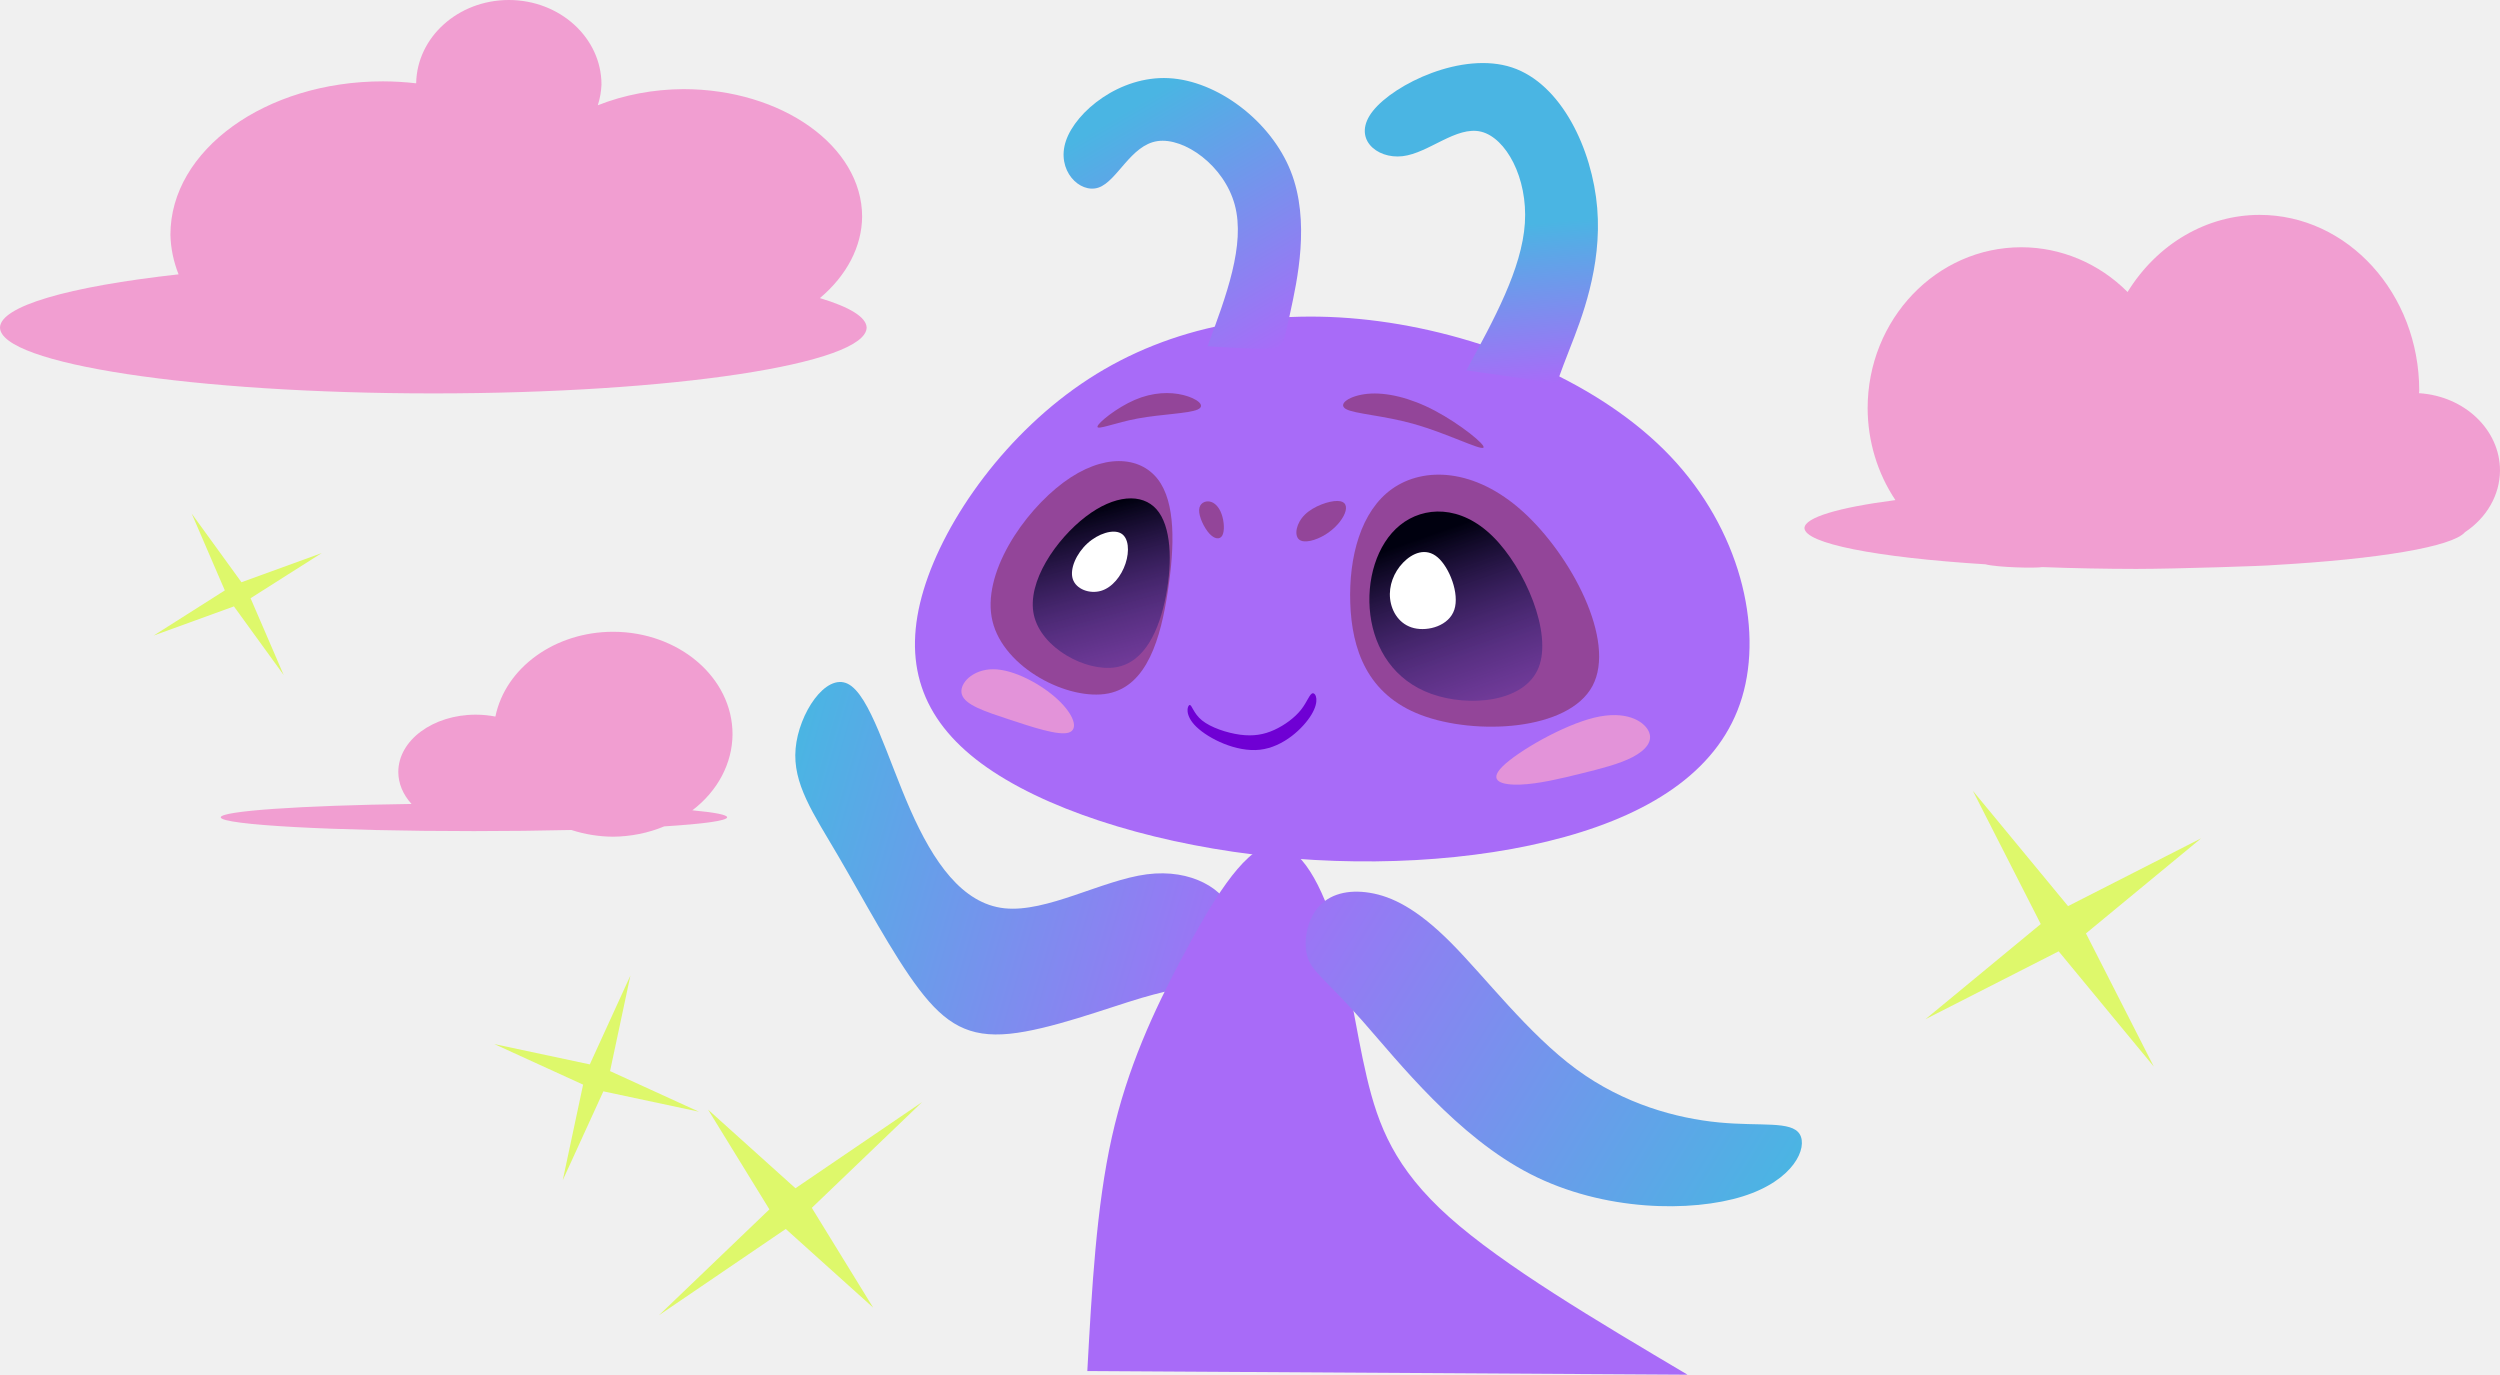
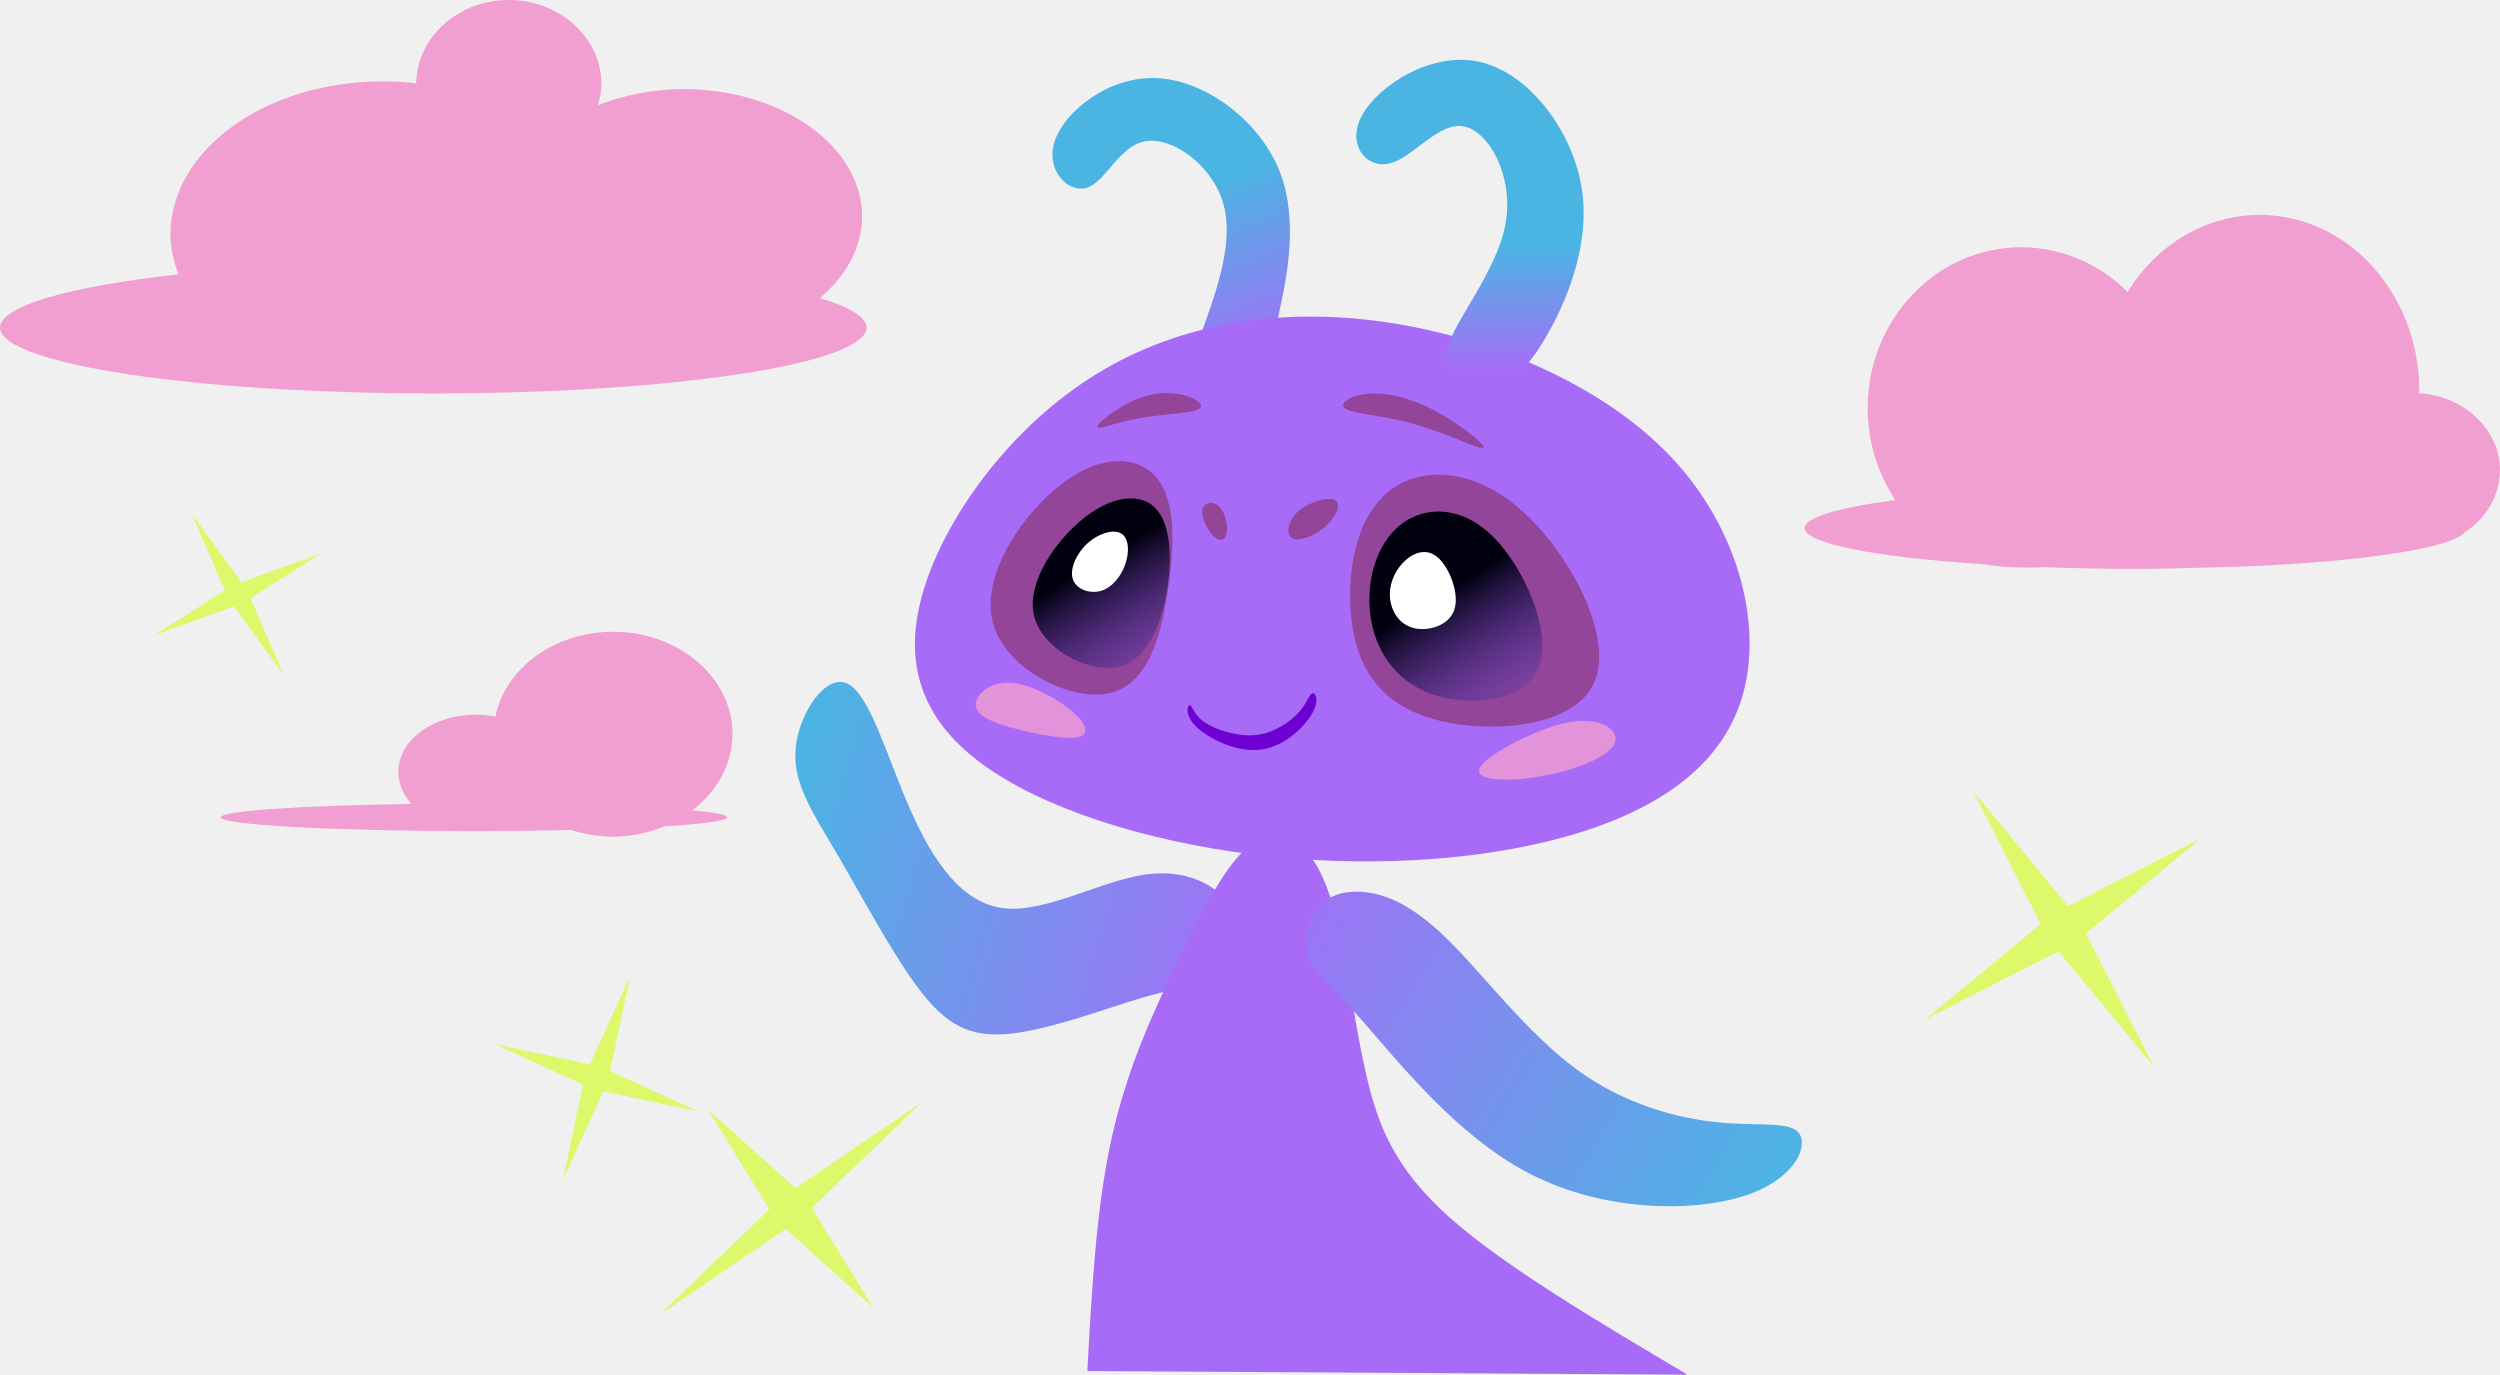
<svg xmlns="http://www.w3.org/2000/svg" xmlns:xlink="http://www.w3.org/1999/xlink" width="701.215" height="385.58" viewBox="0 0 1462.302 804.082" xml:space="preserve">
  <defs>
    <linearGradient id="g">
      <stop style="stop-color:#00000f;stop-opacity:1" offset="0" />
      <stop style="stop-color:#6949f6;stop-opacity:0" offset="1" />
    </linearGradient>
    <linearGradient id="f">
      <stop style="stop-color:#4ab5e3;stop-opacity:1" offset="0" />
      <stop style="stop-color:#a86bf8;stop-opacity:1" offset="1" />
    </linearGradient>
    <linearGradient id="e">
      <stop style="stop-color:#00000f;stop-opacity:1" offset="0" />
      <stop style="stop-color:#6949f6;stop-opacity:0" offset="1" />
    </linearGradient>
    <linearGradient id="d">
      <stop style="stop-color:#1c88b7;stop-opacity:1" offset="0" />
      <stop style="stop-color:#a86bf8;stop-opacity:1" offset="1" />
    </linearGradient>
    <linearGradient id="c">
      <stop style="stop-color:#a86bf8;stop-opacity:1" offset="0" />
      <stop style="stop-color:#4ab5e3;stop-opacity:1" offset="1" />
    </linearGradient>
    <linearGradient id="b">
      <stop style="stop-color:#4ab5e3;stop-opacity:1" offset="0" />
      <stop style="stop-color:#a86bf8;stop-opacity:1" offset="1" />
    </linearGradient>
    <linearGradient id="n" gradientTransform="matrix(1941.762 0 0 1980.232 305.8359 260.6449)">
      <stop style="stop-color:#f19ed1;stop-opacity:1" offset="0" />
    </linearGradient>
    <linearGradient id="a">
      <stop style="stop-color:#4ab5e3;stop-opacity:1" offset="0" />
      <stop style="stop-color:#a86bf8;stop-opacity:1" offset="1" />
    </linearGradient>
    <linearGradient xlink:href="#a" id="h" x1="-53.63" y1="38.015" x2="37.022" y2="153.436" gradientUnits="userSpaceOnUse" gradientTransform="matrix(1.402718 -.2125252 1.339828 1.258191 -38.85022 -27.16674)" />
-     <linearGradient xlink:href="#b" id="i" x1="52.153" y1="-384.129" x2="-28.379" y2="-222.697" gradientUnits="userSpaceOnUse" gradientTransform="matrix(-.9637469 .08871017 .04151533 .9394324 163.904 25.637)" />
-     <linearGradient xlink:href="#c" id="j" x1="99.387" y1="-220.667" x2="116.751" y2="-288.377" gradientUnits="userSpaceOnUse" gradientTransform="matrix(-1.423394 -.2110869 -.2121526 1.330806 433.4496 125.6099)" />
-     <linearGradient xlink:href="#e" id="k" x1="135.617" y1="-115.254" x2="244.302" y2="13.831" gradientUnits="userSpaceOnUse" gradientTransform="matrix(-.9644362 .09075913 .08579188 .9116526 367.3474 -3.501521)" />
+     <linearGradient xlink:href="#b" id="i" x1="6.946" y1="-339.572" x2="-28.379" y2="-222.697" gradientUnits="userSpaceOnUse" gradientTransform="matrix(-.9637469 .08871017 .04151533 .9394324 157.3872 25.637)" />
+     <linearGradient xlink:href="#c" id="j" x1="99.387" y1="-220.667" x2="106.821" y2="-276.01" gradientUnits="userSpaceOnUse" gradientTransform="matrix(-1.429541 -.1643769 -.168473 1.337037 422.4065 112.99)" />
+     <linearGradient xlink:href="#e" id="k" x1="153.104" y1="-88.348" x2="230.054" y2="-29.457" gradientUnits="userSpaceOnUse" gradientTransform="matrix(-.9644362 .09075913 .08579188 .9116526 367.3474 -3.501521)" />
    <linearGradient xlink:href="#f" id="m" x1="59.777" y1="196.687" x2="-270.778" y2="259.311" gradientUnits="userSpaceOnUse" gradientTransform="matrix(.8275202 .7076407 -.7565892 .8397207 617.1576 73.54669)" />
-     <linearGradient xlink:href="#g" id="l" x1="439.332" y1="-113.015" x2="394.737" y2="38.979" gradientUnits="userSpaceOnUse" gradientTransform="matrix(.9644362 -.09075913 .08579188 .9116526 21.62106 29.03336)" />
+     <linearGradient xlink:href="#g" id="l" x1="430.556" y1="-84.22" x2="376.024" y2="-.15" gradientUnits="userSpaceOnUse" gradientTransform="matrix(.9644362 -.09075913 .08579188 .9116526 21.62106 29.03336)" />
  </defs>
  <g style="display:inline">
    <path style="display:inline;fill:url(#h);fill-opacity:1;fill-rule:evenodd;stroke:none;stroke-width:.379px;stroke-linecap:butt;stroke-linejoin:miter;stroke-opacity:0" d="M197.304 116.754c4.002 13.948-7.757 29.525-16.993 36.919-9.236 7.395-15.949 6.604-36.06 12.55-20.111 5.945-53.6 18.62-77.216 20.974-23.615 2.354-37.336-5.619-52.823-25.98-15.487-20.361-32.732-53.1-47.389-78.104-14.658-25.004-26.725-42.266-24.878-62.786 1.847-20.52 17.606-44.281 30.552-37.83 12.946 6.452 23.066 43.11 36.555 73.66C22.54 86.707 39.389 111.13 64.073 113.781c24.685 2.65 57.173-16.466 83.322-19.873 26.149-3.408 45.906 8.898 49.908 22.846z" transform="translate(523.4242 417.4891)" />
-     <path style="fill:#a86bf8;fill-opacity:1;fill-rule:evenodd;stroke:none;stroke-width:.268px;stroke-linecap:butt;stroke-linejoin:miter;stroke-opacity:1" d="M168.276 142.1c16.79-31.614 34.864-61.523 50.638-65.066 15.774-3.543 29.238 19.274 37.89 46.886 8.652 27.612 12.483 59.989 19.229 88.605 6.746 28.616 16.402 53.452 48.157 81.835 31.755 28.383 85.599 60.307 139.447 92.233l-351.067-2.132c2.633-48.036 5.266-96.067 14.337-136.747 9.071-40.68 24.578-74 41.369-105.614z" transform="translate(523.4242 417.4891)" />
+     <path style="fill:#a86bf8;fill-opacity:1;fill-rule:evenodd;stroke:none;stroke-width:.268px;stroke-linecap:butt;stroke-linejoin:miter;stroke-opacity:1" d="M165.412 144.94c13.927-28.776 26.272-53.006 38.57-64.704 12.297-11.698 24.543-10.861 34.14-2.287 9.598 8.573 16.548 24.878 21.941 49.231 5.393 24.353 9.225 56.73 15.97 85.346 6.746 28.616 16.402 53.452 48.157 81.835 31.755 28.383 85.599 60.307 139.447 92.233l-351.067-2.132c2.633-48.036 5.266-96.067 14.337-136.747 9.071-40.68 24.578-73.998 38.504-102.774z" transform="translate(523.4242 417.4891)" />
+     <path style="display:inline;fill:url(#i);fill-opacity:1;fill-rule:evenodd;stroke:none;stroke-width:.212px;stroke-linecap:butt;stroke-linejoin:miter;stroke-opacity:1" d="M213.281-213.667c7.408-.52 7.473-2.46 11.466-20.952 3.994-18.492 11.916-53.532.237-82.854-11.679-29.322-42.959-52.916-71.436-54.313-28.477-1.397-54.148 19.402-59.999 36.685-5.851 17.283 8.112 31.046 19.041 27.341 10.928-3.705 18.816-24.881 34.476-27.187 15.66-2.306 39.09 14.26 45.269 37.408 6.179 23.148-4.893 52.868-15.966 82.593 14.752.899 29.504 1.799 36.913 1.279z" transform="translate(523.4242 417.4891)" />
    <path style="display:inline;fill:#a86bf8;fill-opacity:1;fill-rule:evenodd;stroke:none;stroke-width:1.964px;stroke-linecap:butt;stroke-linejoin:miter;stroke-opacity:1" d="M16.816-72.402c12.664-41.994 48.998-92.64 96.684-123.545 47.686-30.905 106.723-42.068 169.726-33.644 63.003 8.424 129.949 36.423 170.398 78.997 40.448 42.575 54.345 99.662 41.903 141.046C483.087 31.836 444.31 57.489 391.753 72.064 339.196 86.639 272.894 90.128 209.657 82.314 146.42 74.501 86.304 55.391 50.729 29.161 15.155 2.93 4.152-30.408 16.816-72.402Z" transform="translate(523.4242 417.4891)" />
-     <path style="display:inline;fill:#f19ed1;fill-opacity:.8;fill-rule:evenodd;stroke:none;stroke-width:1.705px;stroke-linecap:butt;stroke-linejoin:miter;stroke-opacity:1" d="M95.119-8.473c-9.522-8.792-25.467-17.498-37.546-17.562-12.079-.064-20.258 8.482-18.39 14.716C41.052-5.086 52.926-1.268 66.567 3.236 80.207 7.741 95.52 12.903 101.632 11.048c6.112-1.854 3.01-10.73-6.512-19.521Z" transform="translate(523.4242 417.4891)" />
-     <path style="display:inline;fill:url(#i);fill-opacity:1;fill-rule:evenodd;stroke:none;stroke-width:.212px;stroke-linecap:butt;stroke-linejoin:miter;stroke-opacity:1" d="M219.798-213.667c7.408-.52 7.473-2.46 11.466-20.952 3.994-18.492 11.916-53.532.237-82.854-11.679-29.322-42.959-52.916-71.436-54.313-28.477-1.397-54.148 19.402-59.999 36.685-5.851 17.283 8.112 31.046 19.041 27.341 10.928-3.705 18.816-24.881 34.476-27.187 15.66-2.306 39.09 14.26 45.269 37.408 6.179 23.148-4.893 52.868-15.966 82.593 14.752.899 29.504 1.799 36.913 1.279z" transform="translate(523.4242 417.4891)" />
-     <path style="display:inline;fill:url(#j);fill-opacity:1;fill-rule:evenodd;stroke:none;stroke-width:.248px;stroke-linecap:butt;stroke-linejoin:miter;stroke-opacity:1" d="M387.67-194.194c.257-1.056.77-3.169 7.214-19.659 6.444-16.491 18.815-47.355 15.942-81.904-2.873-34.549-20.99-72.767-49.926-82.305s-68.673 9.614-81.258 25.438c-12.585 15.824 1.982 28.312 17.345 26.495 15.363-1.817 31.501-17.932 45.976-14.321 14.475 3.611 27.275 26.957 25.543 53.511-1.732 26.554-17.992 56.308-34.254 86.065 17.72 2.579 35.438 5.157 44.299 6.447 8.861 1.289 8.861 1.289 9.117.233z" transform="translate(523.4242 417.4891)" />
+     <path style="display:inline;fill:url(#j);fill-opacity:1;fill-rule:evenodd;stroke:none;stroke-width:.248px;stroke-linecap:butt;stroke-linejoin:miter;stroke-opacity:1" d="M379.673-218.426c11.754-19.546 27.321-54.006 22.22-88.152-5.101-34.146-30.868-67.959-59.378-74.63-28.51-6.671-59.744 13.808-69.23 31.149-9.486 17.341 2.775 31.533 16.337 28.121 13.562-3.412 28.406-24.416 43.176-21.62 14.771 2.797 29.448 29.395 24.359 57.128-5.089 27.733-29.944 56.586-34.09 72.907-4.146 16.321 12.412 20.107 24.664 19.687 12.252-.42 20.187-5.045 31.941-24.591z" transform="translate(523.4242 417.4891)" />
    <path style="display:inline;fill:#761111;fill-opacity:.409;fill-rule:evenodd;stroke:none;stroke-width:.402px;stroke-linecap:butt;stroke-linejoin:miter;stroke-opacity:1" d="M250.702-115.743c-12.919-15.114-38.016-19.984-66.443-2.602-28.428 17.382-60.178 57.008-53.488 83.195 6.69 26.187 51.815 38.927 80.614 34.226C240.183-5.625 252.639-27.767 258.499-51.521c5.861-23.754 5.121-49.108-7.797-64.222z" transform="matrix(-1.140754 -.2423014 -.2435389 1.069418 1072.128 470.4367)" />
    <path style="display:inline;fill:url(#k);fill-opacity:1;fill-rule:evenodd;stroke:none;stroke-width:.301px;stroke-linecap:butt;stroke-linejoin:miter;stroke-opacity:1" d="M242.783-97.707c-9.45-12.542-27.285-17.324-46.566-4.341-19.281 12.983-40.001 43.72-37.022 63.426 2.979 19.705 29.653 28.369 49.467 25.54 19.814-2.829 32.754-17.153 38.694-34.468 5.941-17.315 4.877-37.614-4.574-50.157z" transform="matrix(-1.140754 -.2423014 -.2435389 1.069418 1072.128 470.4367)" />
    <path style="display:inline;fill:#fff;fill-opacity:1;fill-rule:evenodd;stroke:none;stroke-width:.136px;stroke-linecap:butt;stroke-linejoin:miter;stroke-opacity:1" d="M237.16-78.42c-3.479-6.058-9.424-10.593-16.331-6.603-6.907 3.99-14.77 16.499-13.978 25.438.792 8.939 10.237 14.302 17.651 14.106 7.414-.197 12.787-5.956 14.969-12.629 2.182-6.673 1.169-14.254-2.31-20.312z" transform="matrix(-1.140754 -.2423014 -.2435389 1.069418 1072.128 470.4367)" />
-     <path style="display:inline;fill:#761111;fill-opacity:.408;fill-rule:evenodd;stroke:none;stroke-width:2.214px;stroke-linecap:butt;stroke-linejoin:miter;stroke-opacity:1" d="M278.368-84.359c4.018 4.091 9.451 7.066 12.314 5.341 2.863-1.725 3.156-8.152-.155-13.582-3.311-5.431-10.23-9.864-14.393-10.739-4.163-.876-5.57 1.805-4.974 5.749.596 3.943 3.19 9.142 7.208 13.232z" transform="matrix(-1.140754 -.2423014 -.2435389 1.069418 1072.128 470.4367)" />
+     <path style="display:inline;fill:#761111;fill-opacity:.408;fill-rule:evenodd;stroke:none;stroke-width:2.214px;stroke-linecap:butt;stroke-linejoin:miter;stroke-opacity:1" d="M282.522-84.561c4.018 4.091 9.451 7.066 12.314 5.341 2.863-1.725 3.156-8.152-.155-13.582-3.311-5.431-10.23-9.864-14.393-10.739-4.163-.876-5.57 1.805-4.974 5.749.596 3.943 3.19 9.142 7.208 13.232z" transform="matrix(-1.140754 -.2423014 -.2435389 1.069418 1072.128 470.4367)" />
    <path style="display:inline;fill:#761111;fill-opacity:.408;fill-rule:evenodd;stroke:none;stroke-width:1.737px;stroke-linecap:butt;stroke-linejoin:miter;stroke-opacity:1" d="M282.27-152.251c4.737-1.654-.415-7.517-9.113-10.382-8.698-2.865-20.938-2.731-34.723 1.43-13.785 4.161-29.11 12.345-27.726 13.932 1.385 1.587 19.48-3.425 35.841-4.653 16.361-1.229 30.984 1.327 35.721-.327z" transform="matrix(-1.140754 -.2423014 -.2435389 1.069418 1072.128 470.4367)" />
    <g style="display:inline">
      <path style="display:inline;fill:#761111;fill-opacity:.409;fill-rule:evenodd;stroke:none;stroke-width:.334px;stroke-linecap:butt;stroke-linejoin:miter;stroke-opacity:1" d="M393.991-127.612c8.534-13.348 28.136-16.642 50.821-2.646 22.685 13.996 48.437 45.275 44.591 71.273-3.846 25.997-37.282 46.701-58.697 44.404-21.416-2.297-30.792-27.588-36.752-51.939-5.96-24.351-8.497-47.743.037-61.091z" transform="matrix(-1.081653 .09444456 .09474553 1.078217 1115.465 380.6692)" />
      <path style="display:inline;fill:url(#l);fill-opacity:1;fill-rule:evenodd;stroke:none;stroke-width:.267px;stroke-linecap:butt;stroke-linejoin:miter;stroke-opacity:1" d="M396.025-111.367c7.018-9.641 21.979-9.984 38.539.624 16.56 10.608 34.705 32.159 32.326 50.401-2.379 18.242-25.277 33.165-41.373 32.026-16.096-1.139-25.373-18.335-30.478-36.408-5.105-18.072-6.032-37.002.986-46.643z" transform="matrix(-1.081653 .09444456 .09474553 1.078217 1115.465 380.6692)" />
      <path style="display:inline;fill:#fff;fill-opacity:1;fill-rule:evenodd;stroke:none;stroke-width:.126px;stroke-linecap:butt;stroke-linejoin:miter;stroke-opacity:1" d="M416.32-100.191c4.004-2.744 12.17-1.005 18.493 3.858 6.323 4.863 10.79 12.84 9.504 18.481-1.286 5.641-8.321 8.941-14.559 7.693-6.238-1.248-11.673-7.042-14.475-13.553-2.802-6.511-2.966-13.734 1.038-16.478z" transform="matrix(-1.081653 .09444456 .09474553 1.078217 1115.465 380.6692)" />
-       <path style="display:inline;fill:#761111;fill-opacity:.408;fill-rule:evenodd;stroke:none;stroke-width:2.309px;stroke-linecap:butt;stroke-linejoin:miter;stroke-opacity:1" d="M361.994-94.305c-1.501-2.29-1.63-7.452-.634-11.392.996-3.94 3.117-6.652 5.731-7.417 2.614-.766 5.72.415 6.172 4.023s-1.803 9.8-4.35 13.147c-2.548 3.347-5.418 3.929-6.919 1.639z" transform="matrix(-1.081653 .09444456 .09474553 1.078217 1115.465 380.6692)" />
+       <path style="display:inline;fill:#761111;fill-opacity:.408;fill-rule:evenodd;stroke:none;stroke-width:2.309px;stroke-linecap:butt;stroke-linejoin:miter;stroke-opacity:1" d="M360.42-93.331c-1.501-2.29-1.63-7.452-.634-11.392.996-3.94 3.117-6.652 5.731-7.417 2.614-.766 5.72.415 6.172 4.023s-1.803 9.8-4.35 13.147c-2.548 3.347-5.418 3.929-6.919 1.639z" transform="matrix(-1.081653 .09444456 .09474553 1.078217 1115.465 380.6692)" />
+       <path style="display:inline;fill:#f19ed1;fill-opacity:.8;fill-rule:evenodd;stroke:none;stroke-width:1.573px;stroke-linecap:butt;stroke-linejoin:miter;stroke-opacity:1" d="M451.476-7.238c7.639-7.564 21.565-16.859 32.643-17.888 11.077-1.029 19.27 6.179 18.059 12.067-1.212 5.887-11.798 10.355-23.561 14.303-11.762 3.948-24.618 7.345-30.375 6.13-5.757-1.215-4.404-7.047 3.235-14.611z" transform="matrix(-1.081653 .09444456 .09474553 1.078217 1115.465 380.6692)" />
      <path style="display:inline;fill:#761111;fill-opacity:.408;fill-rule:evenodd;stroke:none;stroke-width:1.812px;stroke-linecap:butt;stroke-linejoin:miter;stroke-opacity:.408" d="M376.235-171.692c7.058-2.451 16.376-3.023 26.437.331 10.061 3.354 20.863 10.635 21.225 12.624.362 1.989-9.716-1.314-22.176-2.504s-27.299-.266-32.32-1.969c-5.021-1.702-.223-6.031 6.835-8.483z" transform="matrix(-1.081653 .09444456 .09474553 1.078217 1115.465 380.6692)" />
    </g>
-     <path style="display:inline;fill:#f19ed1;fill-opacity:.8;fill-rule:evenodd;stroke:none;stroke-width:2.699px;stroke-linecap:butt;stroke-linejoin:miter;stroke-opacity:1" d="M409.112 2.279c18.398-4.46 28.774 1.915 31.721 7.778 2.947 5.863-1.537 11.212-9.263 15.268-7.726 4.056-18.692 6.815-30.498 9.725-11.806 2.91-24.449 5.968-35.114 6.373-10.665.405-19.353-1.845-10.495-10.619 8.858-8.774 35.252-24.065 53.65-28.524z" transform="translate(523.4242 417.4891)" />
+     <path style="display:inline;fill:#f19ed1;fill-opacity:.8;fill-rule:evenodd;stroke:none;stroke-width:2.699px;stroke-linecap:butt;stroke-linejoin:miter;stroke-opacity:1" d="M395.976 4.708c17.205-2.666 26.919 4.679 25.447 11.375-1.472 6.696-14.129 12.74-27.594 16.753-13.466 4.013-27.734 5.993-38.604 5.637-10.87-.356-18.34-3.049-9.734-10.736 8.606-7.688 33.28-20.363 50.486-23.029z" transform="translate(523.4242 417.4891)" />
    <path style="display:inline;fill:url(#m);fill-opacity:1;fill-rule:evenodd;stroke:none;stroke-width:2.313px;stroke-linecap:butt;stroke-linejoin:miter;stroke-opacity:1" d="M241.521 142.737c-2.926-8.651-.663-21.463 5.914-29.328 6.577-7.866 17.448-10.786 30.315-8.69 12.867 2.096 27.622 9.187 47.604 29.3 19.982 20.113 45.138 53.207 73.195 73.849 28.057 20.642 58.958 28.8 83.418 31.175 24.46 2.375 42.413-1.039 47.276 6.84 4.863 7.879-3.374 27.041-33.258 36.405-29.884 9.364-81.389 8.92-124.223-13.035-42.834-21.955-76.945-65.39-98.074-89.378-21.129-23.988-29.241-28.487-32.167-37.138z" transform="translate(523.4242 417.4891)" />
    <path style="fill:#6f00d4;fill-opacity:1;fill-rule:evenodd;stroke:none;stroke-width:1.395px;stroke-linecap:butt;stroke-linejoin:miter;stroke-opacity:1" d="M172.407-5.106c1.321-.277 2.148 4.849 7.26 8.998 5.113 4.149 14.501 7.318 22.278 8.359 7.776 1.041 13.925-.048 19.974-2.798 6.049-2.75 11.984-7.156 15.653-11.792s5.071-9.505 6.876-9.639c1.805-.133 4.009 4.465-.699 12.363C239.041 8.282 227.432 19.466 213.561 21.041c-13.871 1.575-29.98-6.464-37.134-13.327-7.154-6.863-5.34-12.543-4.02-12.82Z" transform="translate(523.4242 417.4891)" />
  </g>
  <g style="fill:url(#n)" transform="translate(444.8547 30.76756)">
    <path style="fill:url(#n);fill-rule:evenodd;stroke-width:7.217" d="M-147.276-30.768a54.239 49.491 0 0 0-54.155 48.734 124.31 89.72 0 0 0-19.432-1.149 124.31 89.72 0 0 0-124.31 89.72 124.31 89.72 0 0 0 4.77 23.167 253.457 38.594 0 0 0-104.451 31.045 253.457 38.594 0 0 0 253.456 38.596 253.457 38.594 0 0 0 253.456-38.596 253.457 38.594 0 0 0-27.32-17.151 104.666 74.646 0 0 0 24.684-47.593A104.666 74.646 0 0 0-45.246 21.359a104.666 74.646 0 0 0-49.941 9.449 54.239 49.491 0 0 0 2.151-12.085 54.239 49.491 0 0 0-54.24-49.491z" />
    <path style="fill:url(#n);fill-rule:evenodd;stroke-width:6.233" d="M876.808 94.922c-30.928.029-59.836 16.917-77.202 45.1-16.723-16.781-38.983-26.154-62.14-26.166-49.651-.001-89.9 42.165-89.9 94.179.055 19.222 5.723 37.967 16.243 53.716-33.946 4.415-52.97 10.258-53.203 16.34.262 8.96 41.135 17.151 105.896 21.221 6.855 1.826 29.182 2.347 33.243 1.63 17.79.677 36.278 1.035 54.895 1.063 23.883-.012 77.339-1.821 79.907-2.219 62.456-3.514 105.195-10.835 112.388-19.252 12.839-8.51 20.434-21.882 20.513-36.113-.01-23.772-20.681-43.502-47.371-45.207.045-.48.088-.961.128-1.441-0-56.804-41.815-102.852-93.396-102.852Z" />
    <path style="fill:url(#n);fill-rule:evenodd;stroke-width:7.882" d="M-86.327 338.769a69.944 59.934 0 0 0-68.757 49.597 45.289 33.509 0 0 0-11.502-1.108 45.289 33.509 0 0 0-45.292 33.509 45.289 33.509 0 0 0 7.743 18.715 148.107 8.082 0 0 0-111.609 7.804 148.107 8.082 0 0 0 148.107 8.081 148.107 8.082 0 0 0 57.022-.652 69.944 59.934 0 0 0 24.287 3.922 69.944 59.934 0 0 0 29.99-6.04 148.107 8.082 0 0 0 36.808-5.311 148.107 8.082 0 0 0-20.349-4.085 69.944 59.934 0 0 0 23.497-44.498 69.944 59.934 0 0 0-69.946-59.934z" />
  </g>
  <path style="fill:#def86b;fill-opacity:1;fill-rule:evenodd;stroke:none;stroke-width:7.882;stroke-opacity:1" d="m194.104 311.151-29.398 189.369-12.419-191.235-189.369-29.398 191.235-12.419 29.398-189.369L195.97 269.333l189.369 29.398Z" transform="matrix(-.3536618 .3069445 -.2444792 -.2605828 594.7516 728.881)" />
  <path style="fill:#def86b;fill-opacity:1;fill-rule:evenodd;stroke:none;stroke-width:7.882;stroke-opacity:1" d="m1163.524 496.138-55.665-67.428-77.905 39.697 67.428-55.665-39.697-77.905 55.665 67.428 77.905-39.697-67.428 55.665z" transform="translate(96.2932 127.7402)" />
  <path style="fill:#def86b;fill-opacity:1;fill-rule:evenodd;stroke:none;stroke-width:7.882;stroke-opacity:1" d="m329.169 690.316 11.9-55.88-51.963-23.749 55.88 11.9 23.749-51.963-11.9 55.88 51.963 23.749-55.88-11.9z" />
  <path style="fill:#def86b;fill-opacity:1;fill-rule:evenodd;stroke:none;stroke-width:7.882;stroke-opacity:1" d="m1028.998-26.292-46.108-42.011-51.02 35.886 42.011-46.108-35.886-51.02 46.108 42.011 51.02-35.886-42.011 46.108z" transform="matrix(.7945718 .1905518 -.1790582 .7466452 -656.3818 218.3932)" />
</svg>
